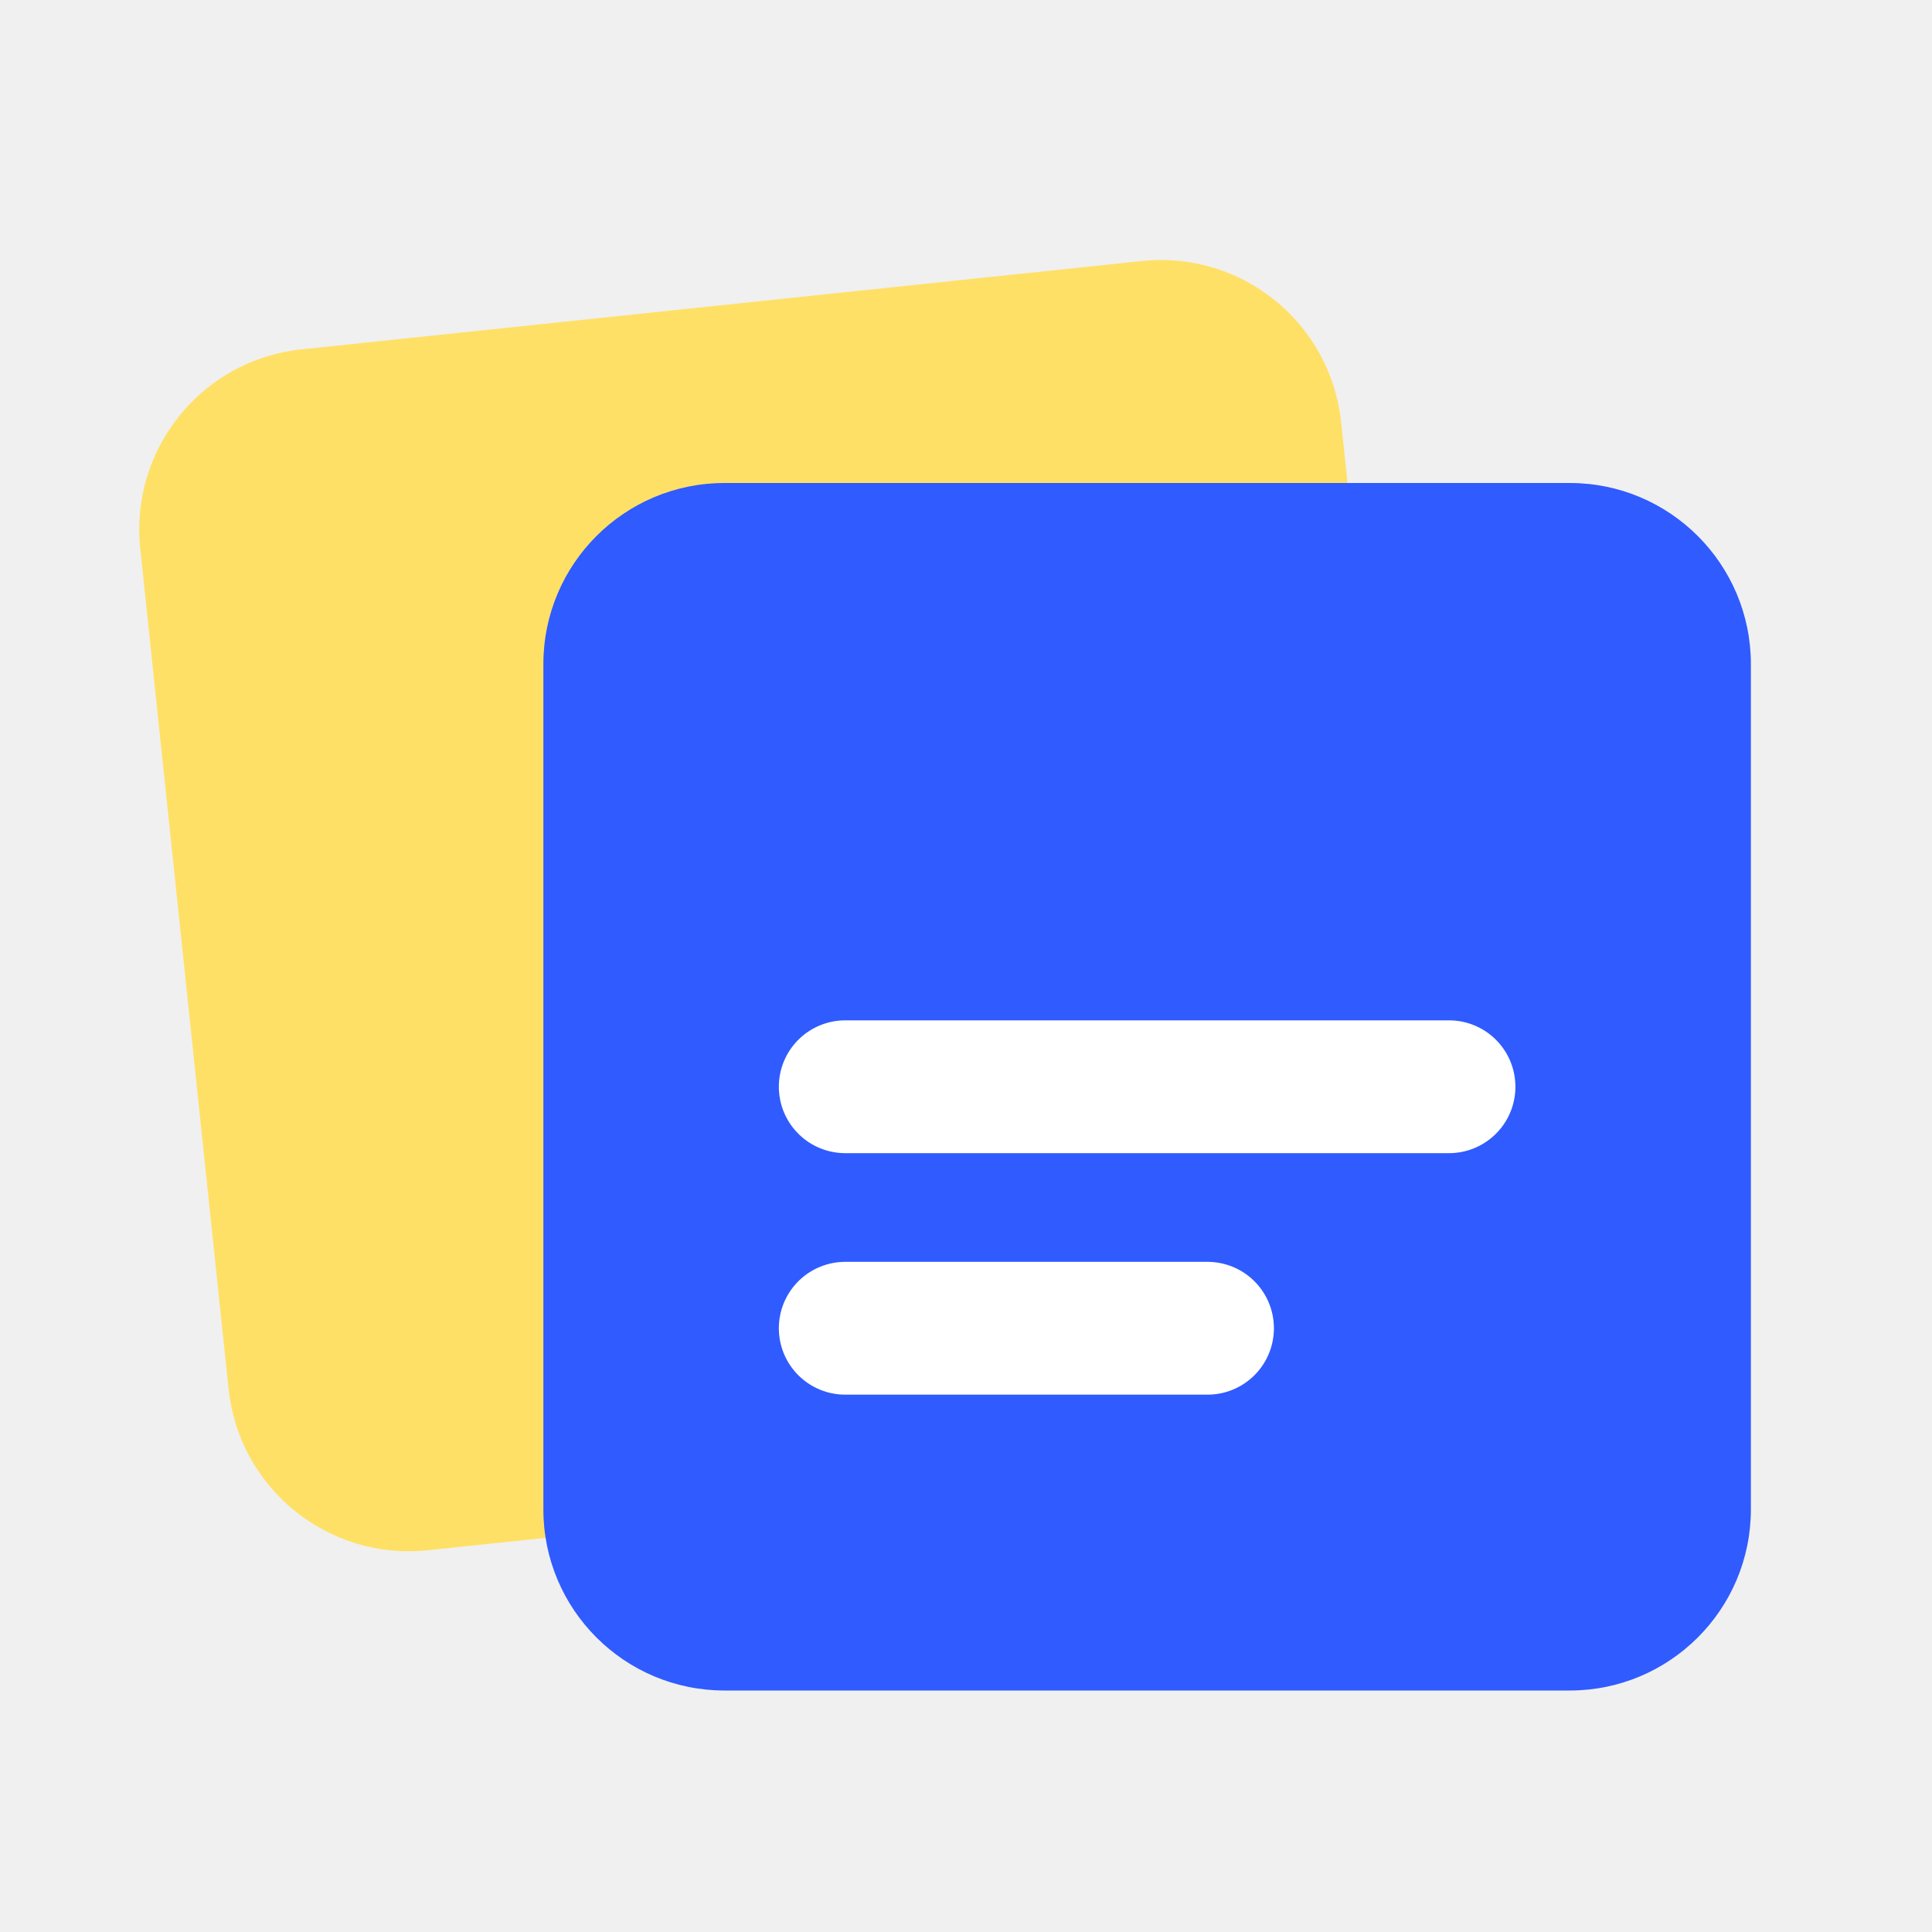
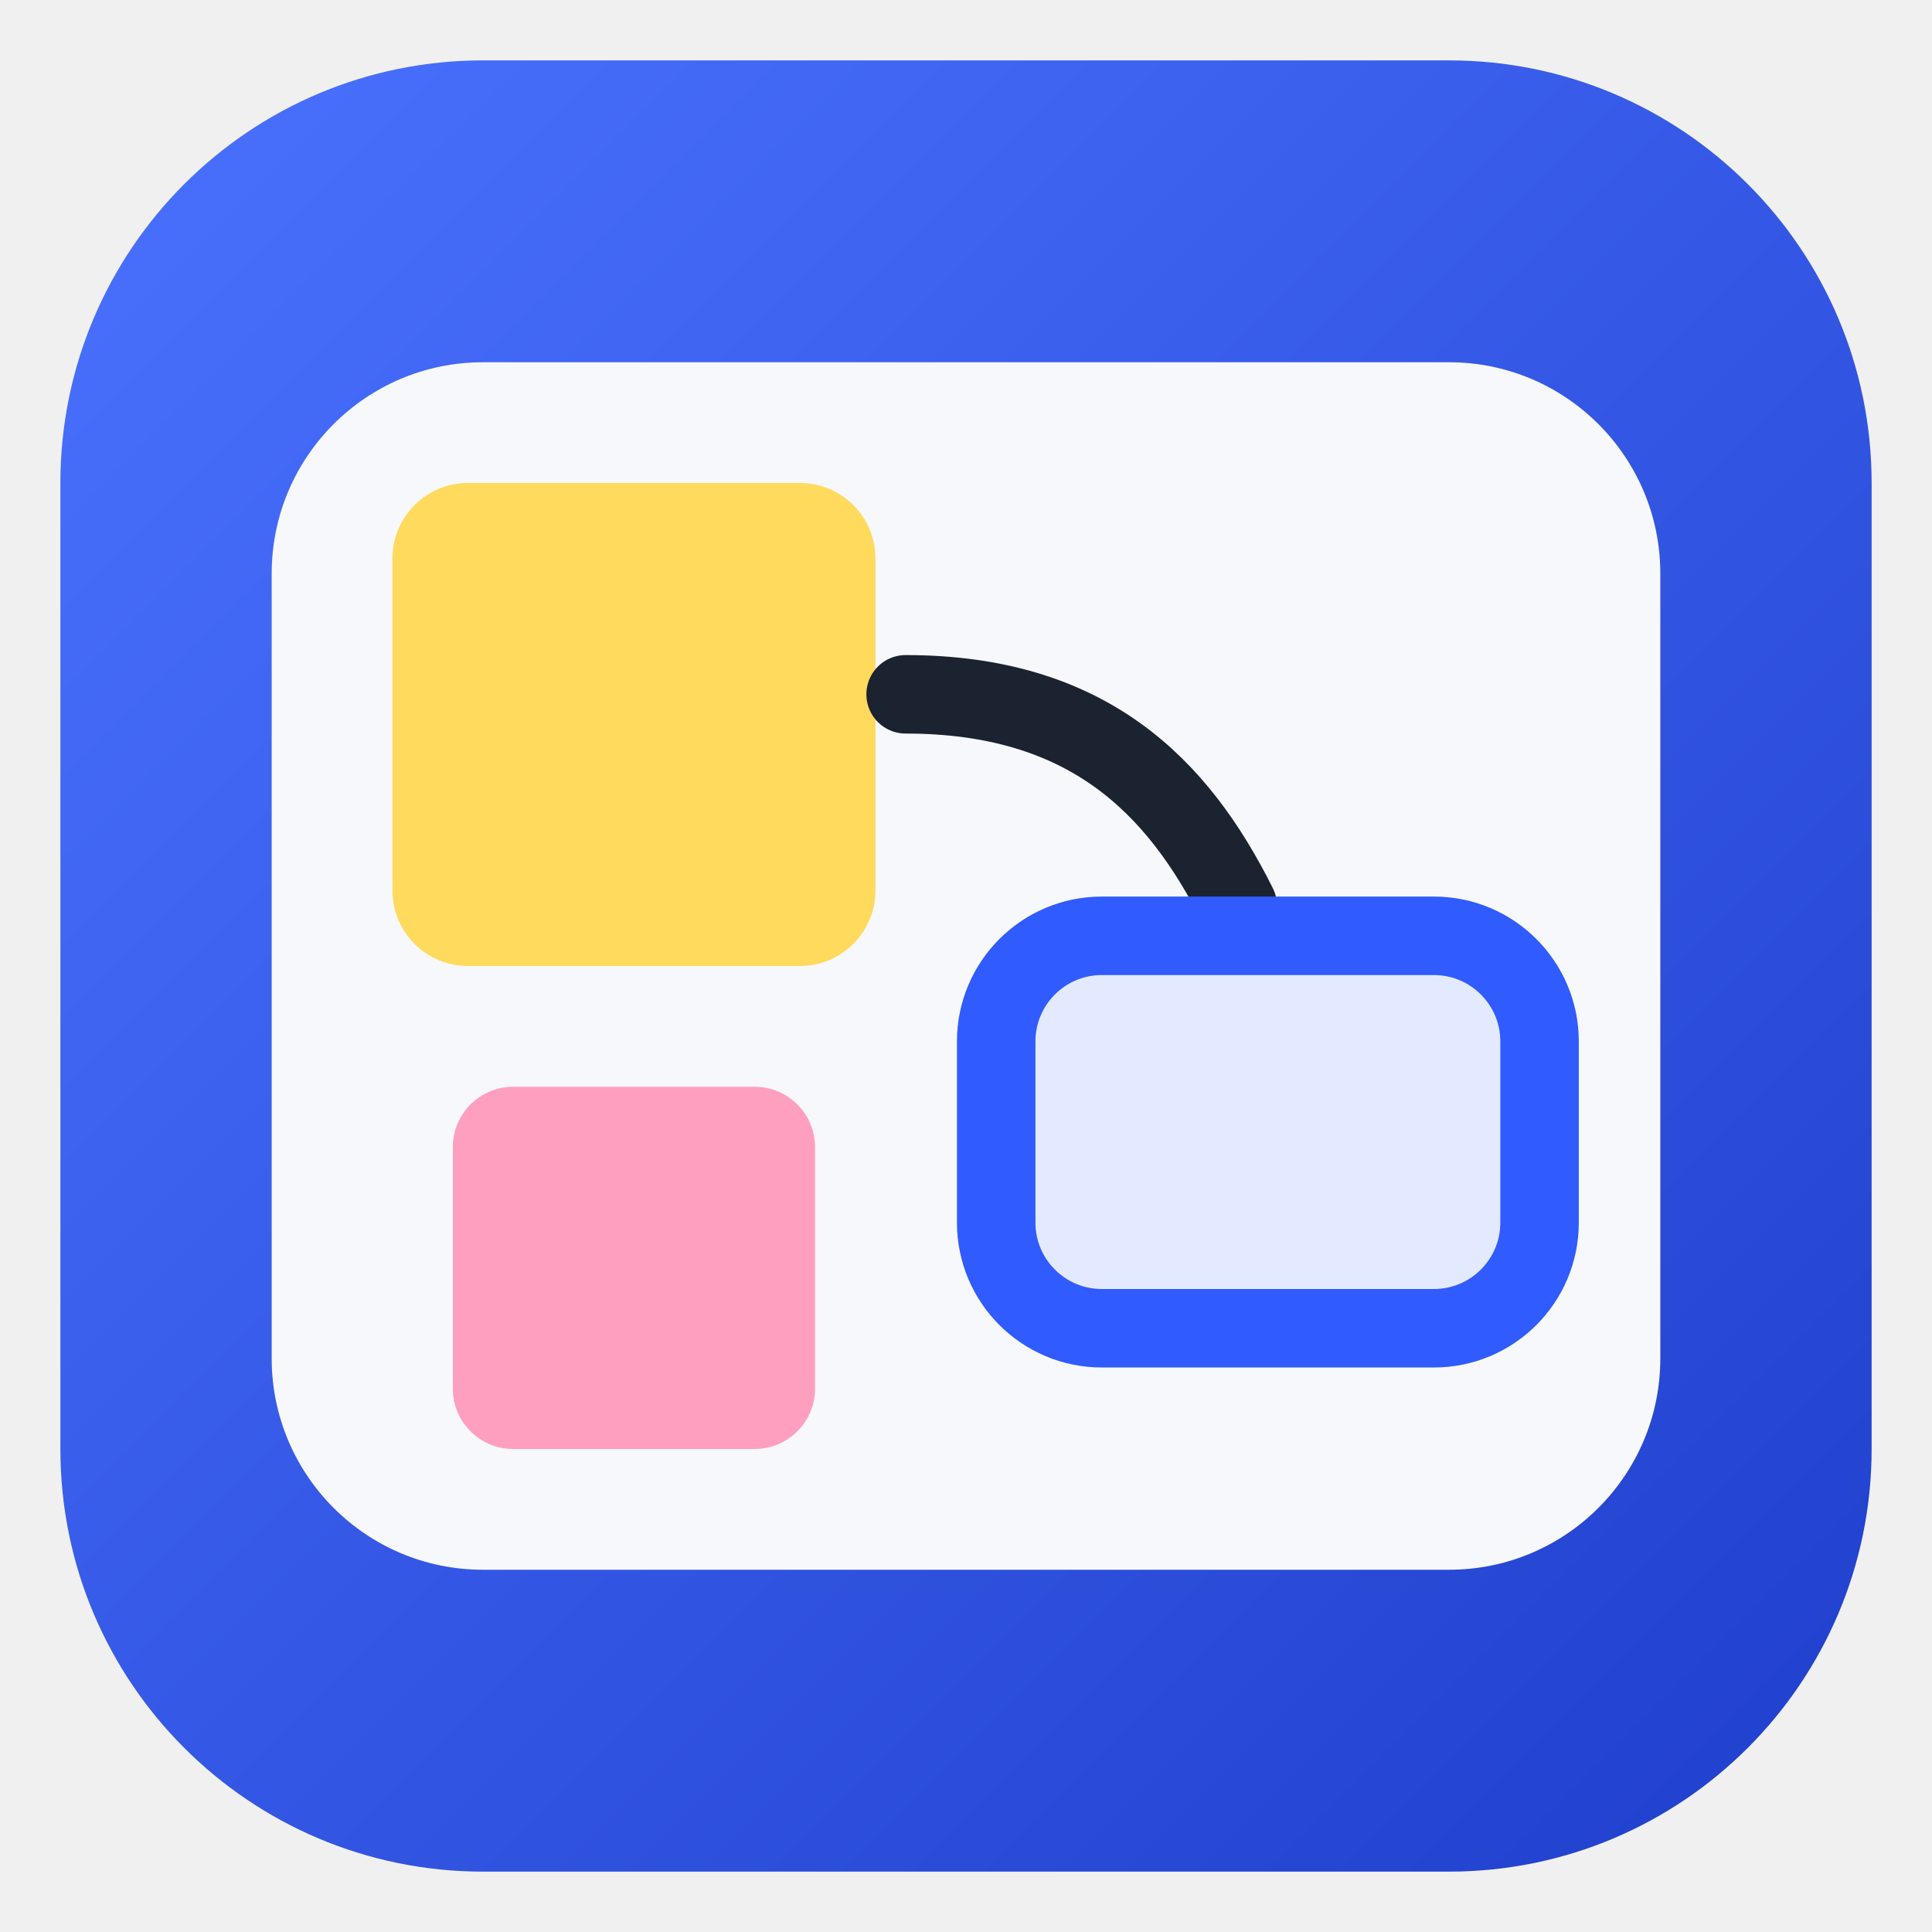
- <svg xmlns="http://www.w3.org/2000/svg" viewBox="0 0 32 32">
-   <rect x="3" y="5" width="20" height="20" rx="3" fill="#FFE066" transform="rotate(-6 13 15)" />
-   <rect x="9" y="8" width="20" height="20" rx="3" fill="#2F5BFF" />
-   <path d="M14 18h10M14 22h6" stroke="#fff" stroke-width="2.2" stroke-linecap="round" />
+ <svg xmlns="http://www.w3.org/2000/svg" viewBox="0 0 64 64">
+   <defs>
+     <linearGradient id="postri-g" x1="0" y1="0" x2="1" y2="1">
+       <stop offset="0" stop-color="#4A72FF" />
+       <stop offset="1" stop-color="#1F3FCC" />
+     </linearGradient>
+   </defs>
+   <rect x="2" y="2" width="60" height="60" rx="14" fill="url(#postri-g)" />
+   <rect x="9" y="12" width="46" height="40" rx="7" fill="#F7F8FB" />
+   <rect x="13" y="16" width="16" height="16" rx="2.5" fill="#FFDA5C" />
+   <rect x="15" y="36" width="12" height="12" rx="2" fill="#FF9FC0" />
+   <path d="M30 23 C36 23 39 26 41 30" fill="none" stroke="#1B2230" stroke-width="2.6" stroke-linecap="round" />
+   <rect x="33" y="31" width="18" height="13" rx="3.5" fill="#E3EAFF" stroke="#2F5BFF" stroke-width="2.6" />
</svg>
